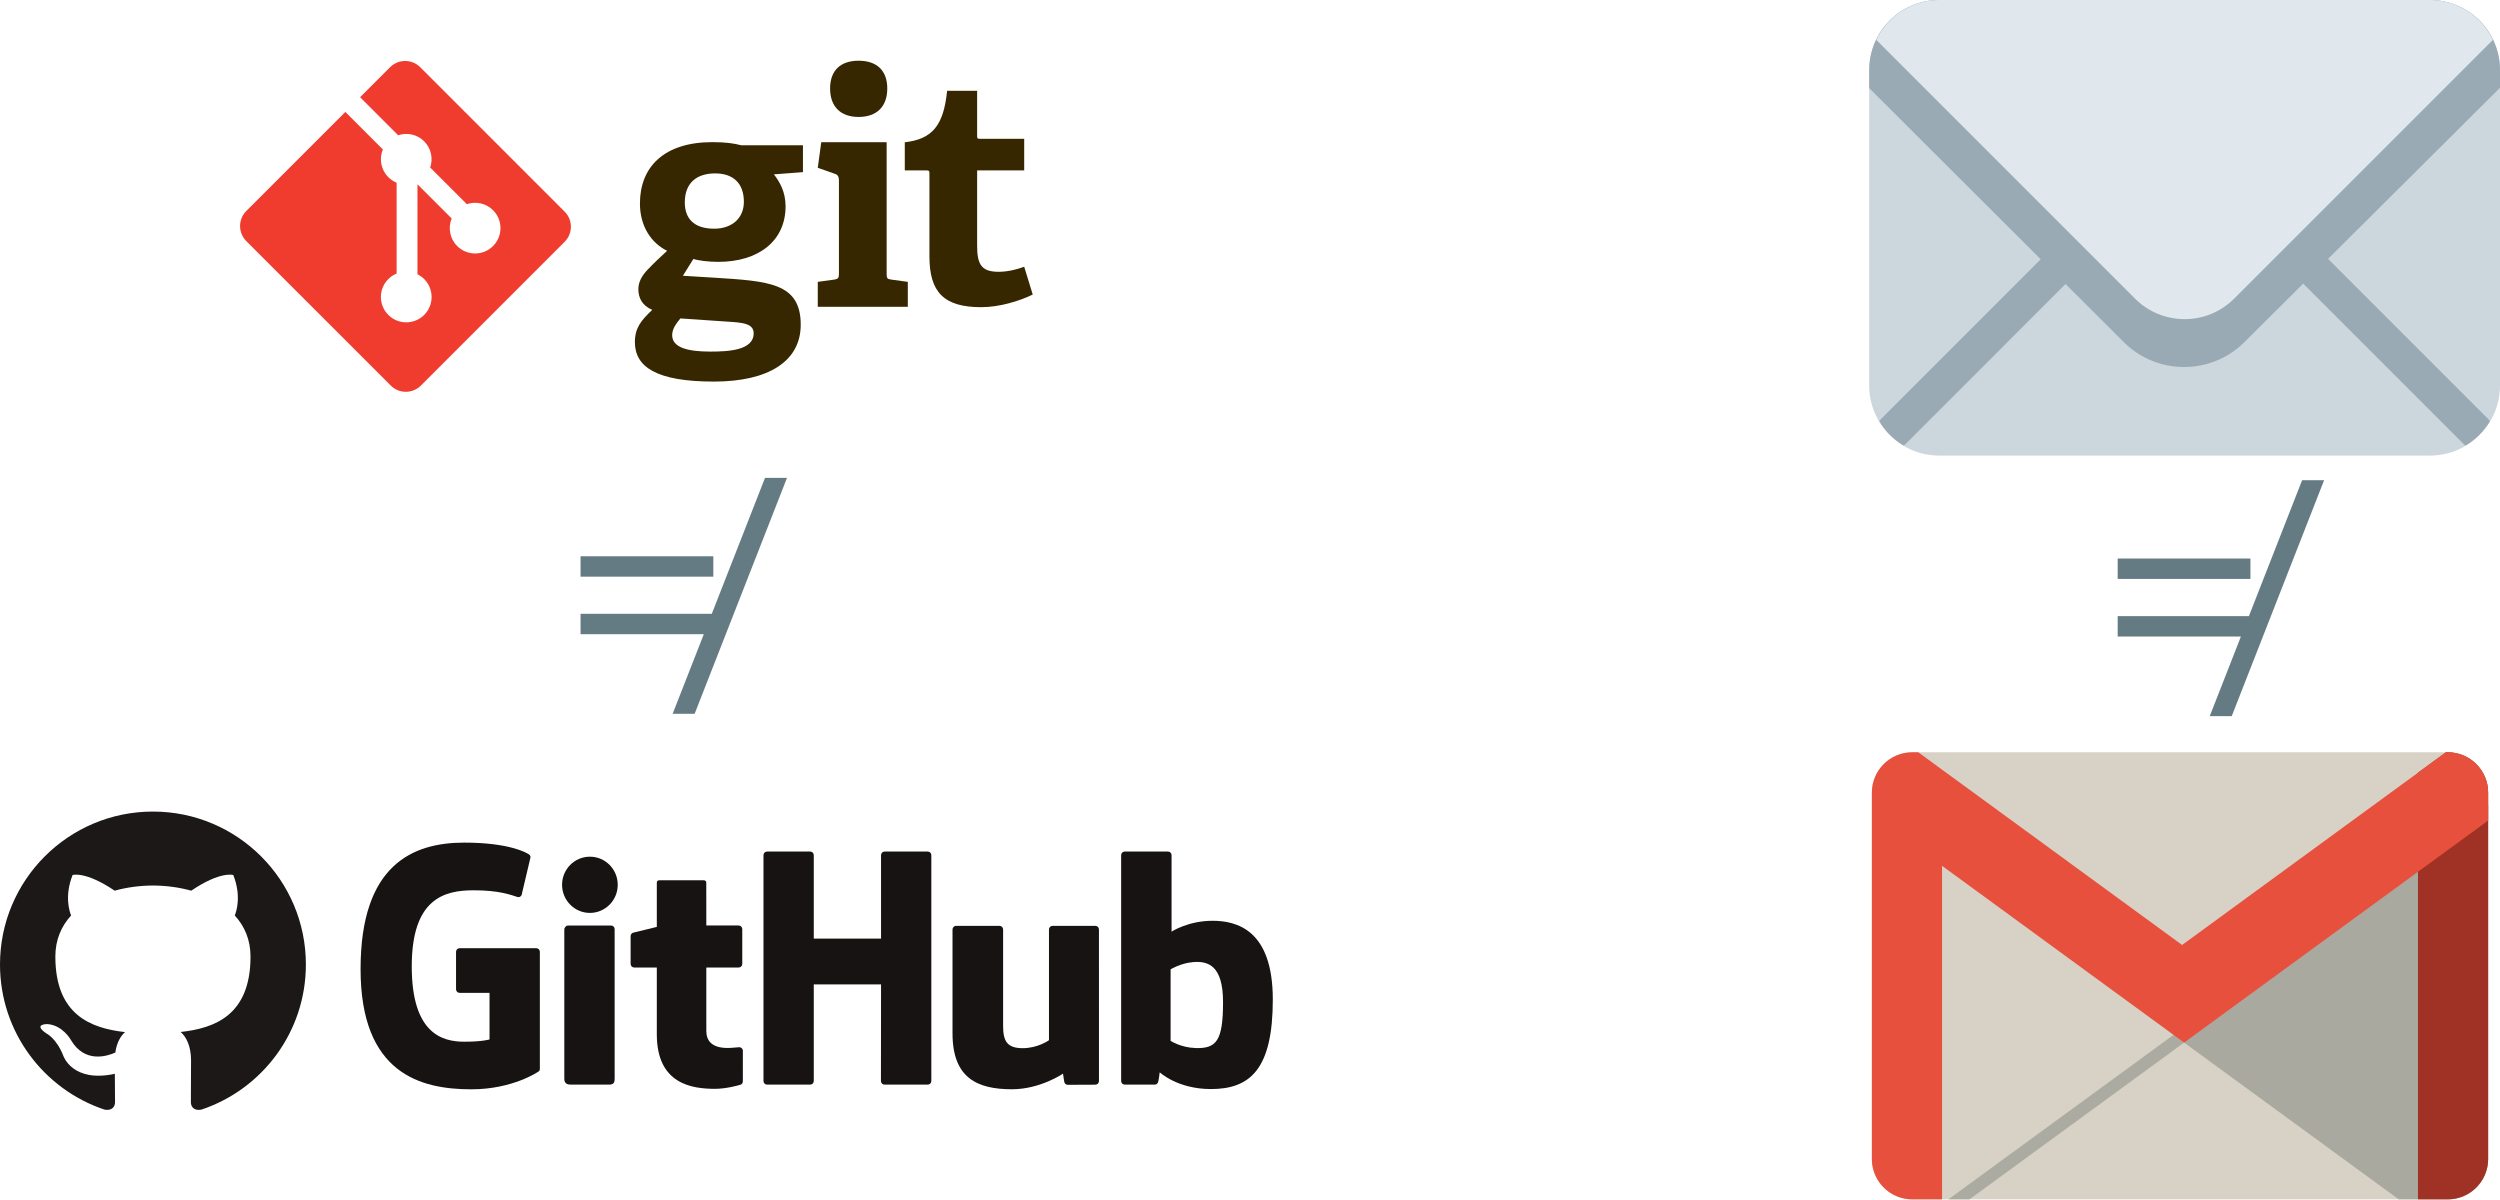
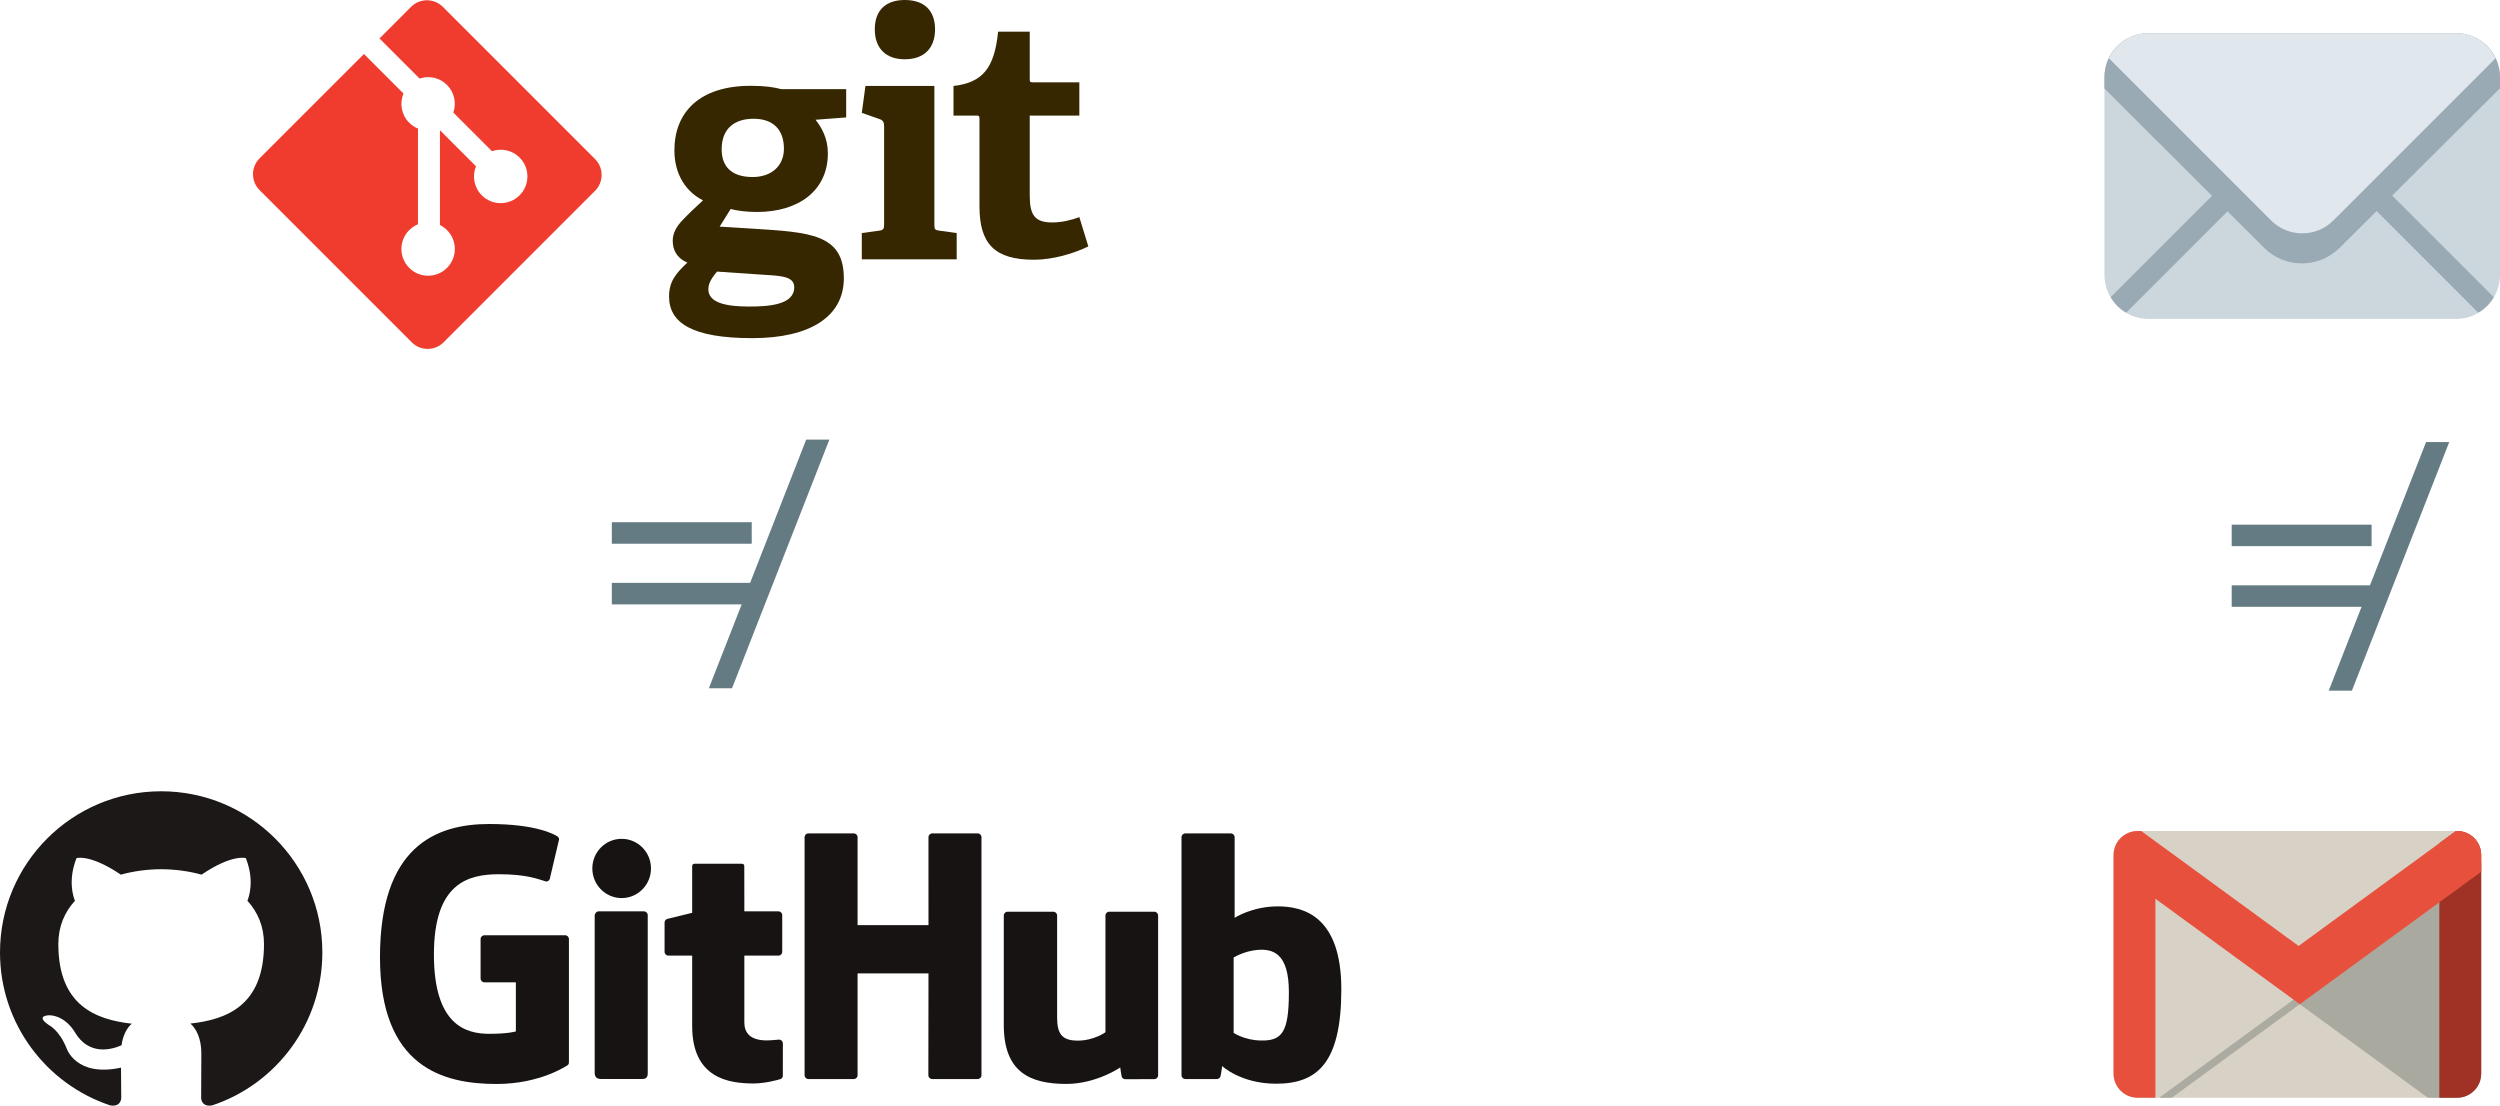
- <svg xmlns="http://www.w3.org/2000/svg" width="194.59" height="93.353" viewBox="0 0 194.59 93.353" version="1.1" id="svg8">
+ <svg xmlns="http://www.w3.org/2000/svg" width="184.649" height="81.665" viewBox="0 0 184.649 81.665" version="1.1" id="svg8">
  <defs id="defs2">
    <clipPath id="clipPath560" clipPathUnits="userSpaceOnUse">
      <path id="path558" d="M 0,308.302 H 308.302 V 0 H 0 Z" />
    </clipPath>
  </defs>
-   <g transform="matrix(1.992008,0,0,1.992008,-6.712177,-105.6534)" id="g1018" style="stroke-width:1.9">
+   <g transform="matrix(1.992008,0,0,1.992008,-6.712177,-110.379)" id="g1018" style="stroke-width:1.9">
    <g transform="matrix(0.1418345,0,0,-0.1418345,12.7501,68.34766)" id="g37" style="stroke-width:4.725">
      <g transform="scale(0.1)" id="g39" style="stroke-width:4.725">
        <path id="path41" style="fill:#362701;fill-opacity:1;fill-rule:nonzero;stroke:none;stroke-width:4.725" d="m 1308.73,601.652 c -47.88,0 -83.54,-23.511 -83.54,-80.093 0,-42.633 23.5,-72.227 80.96,-72.227 48.7,0 81.78,28.695 81.78,73.988 0,51.328 -29.6,78.332 -79.2,78.332 z M 1213,202.133 c -11.33,-13.906 -22.62,-28.68 -22.62,-46.117 0,-34.786 44.36,-45.254 105.3,-45.254 50.48,0 119.24,3.535 119.24,50.468 0,27.895 -33.08,29.622 -74.88,32.243 z m 257.61,396.89 c 15.64,-20.023 32.2,-47.878 32.2,-87.91 0,-96.601 -75.72,-153.164 -185.35,-153.164 -27.88,0 -53.12,3.473 -68.77,7.817 l -28.73,-46.118 85.28,-5.21 c 150.58,-9.594 239.32,-13.954 239.32,-129.661 0,-100.109 -87.88,-156.652 -239.32,-156.652 -157.52,0 -217.57,40.039 -217.57,108.781 0,39.18 17.41,60.02 47.87,88.782 -28.73,12.144 -38.29,33.89 -38.29,57.398 0,19.16 9.56,36.562 25.25,53.109 15.66,16.52 33.06,33.078 53.95,52.219 -42.64,20.883 -74.85,66.141 -74.85,130.555 0,100.074 66.15,168.804 199.28,168.804 37.43,0 60.07,-3.445 80.09,-8.699 h 169.72 v -73.957 l -80.08,-6.094" />
        <path id="path43" style="fill:#362701;fill-opacity:1;fill-rule:nonzero;stroke:none;stroke-width:4.725" d="m 1703.8,757.168 c -49.62,0 -78.33,28.746 -78.33,78.371 0,49.563 28.71,76.563 78.33,76.563 50.48,0 79.2,-27 79.2,-76.563 0,-49.625 -28.72,-78.371 -79.2,-78.371 z M 1591.51,234.156 v 68.719 l 44.4,6.074 c 12.19,1.766 13.92,4.356 13.92,17.442 v 255.867 c 0,9.555 -2.6,15.672 -11.33,18.262 l -46.99,16.55 9.57,70.469 h 180.17 V 326.391 c 0,-13.95 0.84,-15.676 13.93,-17.442 l 44.39,-6.074 v -68.719 h -248.06" />
        <path id="path45" style="fill:#362701;fill-opacity:1;fill-rule:nonzero;stroke:none;stroke-width:4.725" d="m 2183.73,267.895 c -37.44,-18.254 -92.26,-34.793 -141.89,-34.793 -103.56,0 -142.71,41.734 -142.71,140.121 v 228.004 c 0,5.211 0,8.707 -6.99,8.707 h -60.91 v 77.453 c 76.61,8.726 107.05,47.027 116.62,141.886 h 82.69 V 705.648 c 0,-6.07 0,-8.699 6.97,-8.699 h 122.7 V 609.934 H 2030.54 V 401.945 c 0,-51.355 12.2,-71.355 59.17,-71.355 24.4,0 49.61,6.074 70.5,13.914 l 23.52,-76.609" />
        <path id="path47" style="fill:#f03c2e;fill-opacity:1;fill-rule:nonzero;stroke:none;stroke-width:4.725" d="m 894.215,496.285 -397.938,397.91 c -22.898,22.918 -60.066,22.918 -82.996,0 L 330.652,811.559 435.469,706.738 c 24.367,8.227 52.297,2.711 71.711,-16.707 19.515,-19.539 24.992,-47.707 16.558,-72.156 l 101.024,-101.02 c 24.441,8.422 52.64,2.981 72.156,-16.57 27.285,-27.277 27.285,-71.476 0,-98.762 -27.289,-27.293 -71.488,-27.293 -98.789,0 -20.516,20.532 -25.59,50.676 -15.199,75.954 l -94.215,94.218 -0.008,-247.929 c 6.652,-3.293 12.93,-7.688 18.473,-13.207 27.277,-27.274 27.277,-71.465 0,-98.782 -27.285,-27.273 -71.504,-27.273 -98.762,0 -27.281,27.317 -27.281,71.508 0,98.782 6.742,6.73 14.543,11.824 22.867,15.238 v 250.23 c -8.324,3.403 -16.113,8.461 -22.867,15.239 -20.664,20.648 -25.641,50.976 -15.043,76.351 L 290.051,770.961 17.199,498.125 c -22.926,-22.937 -22.926,-60.105 0,-83.027 L 415.133,17.188 c 22.91,-22.918 60.066,-22.918 83.008,0 L 894.215,413.254 c 22.918,22.93 22.918,60.109 0,83.031" />
      </g>
    </g>
    <g transform="matrix(0.09896204,0,0,-0.09896204,154.8873,124.0316)" id="g246" style="stroke-width:6.772">
      <g id="g902" transform="translate(-756.2343,-157.1002)" style="stroke-width:6.772">
        <g id="g776" transform="matrix(2.834646,0,0,-2.834646,-1247.371,766.173)" style="stroke-width:6.772">
          <path id="path169" style="fill:#161312;fill-opacity:1;fill-rule:nonzero;stroke:none;stroke-width:0.239" d="m 241.399,93.869 h -10.678 c -0.276,0 -0.499,0.224 -0.499,0.5 v 5.22 c 0,0.276 0.223,0.5 0.499,0.5 h 4.165 v 6.486 c 0,0 -0.935,0.319 -3.521,0.319 -3.05,0 -7.312,-1.115 -7.312,-10.486 0,-9.373 4.438,-10.606 8.604,-10.606 3.606,0 5.16,0.635 6.149,0.941 0.311,0.095 0.598,-0.214 0.598,-0.49 l 1.191,-5.044 c 0,-0.129 -0.044,-0.284 -0.191,-0.39 -0.401,-0.286 -2.851,-1.657 -9.039,-1.657 -7.128,0 -14.44,3.032 -14.44,17.611 0,14.579 8.371,16.751 15.426,16.751 5.841,0 9.384,-2.496 9.384,-2.496 0.146,-0.081 0.162,-0.285 0.162,-0.379 V 94.369 c 0,-0.276 -0.223,-0.5 -0.499,-0.5" />
          <path id="path171" style="fill:#161312;fill-opacity:1;fill-rule:nonzero;stroke:none;stroke-width:0.239" d="m 296.427,80.908 c 0,-0.278 -0.22,-0.502 -0.496,-0.502 h -6.012 c -0.274,0 -0.498,0.224 -0.498,0.502 0,0.001 0.002,11.619 0.002,11.619 h -9.372 V 80.908 c 0,-0.278 -0.221,-0.502 -0.496,-0.502 h -6.012 c -0.273,0 -0.497,0.224 -0.497,0.502 V 112.368 c 0,0.278 0.223,0.503 0.497,0.503 h 6.012 c 0.275,0 0.496,-0.226 0.496,-0.503 V 98.912 h 9.372 c 0,0 -0.017,13.455 -0.017,13.456 0,0.278 0.223,0.503 0.498,0.503 h 6.026 c 0.276,0 0.496,-0.226 0.496,-0.503 V 80.908" />
          <path id="path173" style="fill:#161312;fill-opacity:1;fill-rule:nonzero;stroke:none;stroke-width:0.239" d="m 252.744,85.036 c 0,-2.165 -1.735,-3.914 -3.877,-3.914 -2.139,0 -3.876,1.749 -3.876,3.914 0,2.163 1.737,3.917 3.876,3.917 2.141,0 3.877,-1.754 3.877,-3.917" />
          <path id="path175" style="fill:#161312;fill-opacity:1;fill-rule:nonzero;stroke:none;stroke-width:0.239" d="m 252.314,105.732 c 0,-0.806 0,-14.522 0,-14.522 0,-0.276 -0.223,-0.501 -0.497,-0.501 h -5.993 c -0.275,0 -0.521,0.284 -0.521,0.559 0,0 0,17.475 0,20.806 0,0.611 0.381,0.793 0.874,0.793 0,0 2.558,0 5.4,0 0.593,0 0.738,-0.291 0.738,-0.803 0,-1.115 0,-5.484 0,-6.332" />
          <path id="path177" style="fill:#161312;fill-opacity:1;fill-rule:nonzero;stroke:none;stroke-width:0.239" d="m 319.275,90.756 h -5.966 c -0.273,0 -0.496,0.226 -0.496,0.503 v 15.426 c 0,0 -1.516,1.109 -3.667,1.109 -2.151,0 -2.722,-0.976 -2.722,-3.083 0,-2.109 0,-13.452 0,-13.452 0,-0.277 -0.222,-0.503 -0.496,-0.503 h -6.055 c -0.273,0 -0.497,0.226 -0.497,0.503 0,0 0,8.215 0,14.471 0,6.257 3.487,7.787 8.284,7.787 3.936,0 7.108,-2.174 7.108,-2.174 0,0 0.151,1.146 0.219,1.282 0.068,0.135 0.246,0.272 0.439,0.272 l 3.852,-0.017 c 0.273,0 0.497,-0.226 0.497,-0.502 l -0.002,-21.119 c 0,-0.277 -0.223,-0.503 -0.498,-0.503" />
          <path id="path179" style="fill:#161312;fill-opacity:1;fill-rule:nonzero;stroke:none;stroke-width:0.239" d="m 333.228,107.775 c -2.069,-0.063 -3.473,-1.002 -3.473,-1.002 v -9.963 c 0,0 1.385,-0.849 3.084,-1 2.148,-0.192 4.219,0.456 4.219,5.582 0,5.404 -0.934,6.471 -3.829,6.384 z m 2.353,-17.725 c -3.388,0 -5.693,1.512 -5.693,1.512 V 80.908 c 0,-0.278 -0.222,-0.502 -0.496,-0.502 h -6.029 c -0.274,0 -0.497,0.224 -0.497,0.502 V 112.368 c 0,0.278 0.223,0.503 0.497,0.503 7e-4,0 4.182,0 4.183,0 0.188,0 0.331,-0.097 0.436,-0.267 0.104,-0.169 0.254,-1.451 0.254,-1.451 0,0 2.465,2.336 7.132,2.336 5.479,0 8.622,-2.779 8.622,-12.476 0,-9.698 -5.019,-10.965 -8.41,-10.965" />
          <path id="path181" style="fill:#161312;fill-opacity:1;fill-rule:nonzero;stroke:none;stroke-width:0.239" d="m 269.594,90.706 h -4.51 c 0,0 -0.007,-5.957 -0.007,-5.958 0,-0.226 -0.116,-0.338 -0.377,-0.338 h -6.145 c -0.239,0 -0.367,0.105 -0.367,0.335 v 6.157 c 0,0 -3.08,0.743 -3.288,0.804 -0.207,0.06 -0.36,0.251 -0.36,0.479 v 3.869 c 0,0.278 0.222,0.503 0.497,0.503 h 3.151 c 0,0 0,4.047 0,9.308 0,6.913 4.849,7.592 8.121,7.592 1.495,0 3.284,-0.48 3.579,-0.589 0.179,-0.066 0.282,-0.251 0.282,-0.451 l 0.005,-4.256 c 0,-0.277 -0.235,-0.502 -0.498,-0.502 -0.263,0 -0.935,0.107 -1.627,0.107 -2.215,0 -2.966,-1.03 -2.966,-2.363 0,-1.332 -3.5e-4,-8.845 -3.5e-4,-8.845 h 4.51 c 0.275,0 0.497,-0.224 0.497,-0.503 v -4.846 c 0,-0.278 -0.223,-0.501 -0.497,-0.501" />
        </g>
        <path d="m -714.447,554.037 c -33.347,0 -60.388,-27.036 -60.388,-60.388 0,-26.681 17.303,-49.317 41.297,-57.302 3.018,-0.559 4.126,1.31 4.126,2.905 0,1.44 -0.056,6.197 -0.082,11.243 -16.8,-3.653 -20.345,7.125 -20.345,7.125 -2.747,6.98 -6.705,8.836 -6.705,8.836 -5.479,3.748 0.413,3.671 0.413,3.671 6.064,-0.425 9.257,-6.224 9.257,-6.224 5.386,-9.231 14.127,-6.562 17.573,-5.019 0.542,3.903 2.107,6.568 3.834,8.075 -13.413,1.527 -27.513,6.705 -27.513,29.844 0,6.593 2.359,11.98 6.222,16.209 -0.627,1.522 -2.694,7.663 0.585,15.981 0,0 5.071,1.623 16.611,-6.19 4.817,1.338 9.983,2.009 15.115,2.032 5.132,-0.023 10.302,-0.694 15.128,-2.032 11.526,7.813 16.59,6.19 16.59,6.19 3.287,-8.318 1.219,-14.459 0.592,-15.981 3.872,-4.229 6.215,-9.616 6.215,-16.209 0,-23.194 -14.127,-28.301 -27.574,-29.796 2.166,-1.874 4.096,-5.549 4.096,-11.183 0,-8.08 -0.07,-14.583 -0.07,-16.572 0,-1.607 1.087,-3.49 4.148,-2.897 23.981,7.994 41.262,30.622 41.262,57.294 0,33.352 -27.037,60.388 -60.387,60.388" style="fill:#1b1817;fill-opacity:1;fill-rule:evenodd;stroke:none;stroke-width:0.677" id="path787" />
      </g>
    </g>
    <text xml:space="preserve" style="font-style:normal;font-variant:normal;font-weight:normal;font-stretch:normal;font-size:11.289px;line-height:120%;font-family:'Source Sans Pro';-inkscape-font-specification:'Source Sans Pro, Normal';text-align:start;letter-spacing:0px;word-spacing:0px;writing-mode:lr-tb;text-anchor:start;fill:#657b83;fill-opacity:1;stroke:none;stroke-width:0.503px;stroke-linecap:butt;stroke-linejoin:miter;stroke-opacity:1" x="25.431" y="80.274" id="text736">
      <tspan id="tspan734" x="25.431" y="80.274" style="font-size:11.289px;fill:#657b83;stroke-width:0.503px">≠</tspan>
    </text>
  </g>
-   <g transform="matrix(1.992008,0,0,1.992008,4.467422,-106.5784)" id="g1046" style="stroke-width:1.9">
-     <g transform="matrix(0.104241,0,0,-0.104241,66.87022,107.701)" id="g552" style="stroke-width:6.429">
-       <g id="g554" style="stroke-width:6.429">
-         <g clip-path="url(#clipPath560)" id="g556" style="stroke-width:6.429">
-           <g transform="translate(269.656,85.4962)" id="g562" style="stroke-width:6.429">
-             <path id="path564" style="fill:#d7d2c5;fill-opacity:1;fill-rule:nonzero;stroke:none;stroke-width:6.429" d="m 0,0 c 0,-8.36 -6.777,-15.136 -15.136,-15.136 h -200.737 c -8.36,0 -15.137,6.776 -15.137,15.136 v 137.308 c 0,8.36 6.777,15.137 15.137,15.137 H -15.136 C -6.777,152.445 0,145.668 0,137.308 Z" />
+   <g transform="matrix(1.992008,0,0,1.992008,4.467422,-111.304)" id="g1046" style="stroke-width:1.9">
+     <g transform="matrix(0.05900989,0,0,-0.05900989,73.84265,100.7285)" id="g552" style="stroke-width:11.358">
+       <g id="g554" style="stroke-width:11.358">
+         <g clip-path="url(#clipPath560)" id="g556" style="stroke-width:11.358">
+           <g transform="translate(269.656,85.4962)" id="g562" style="stroke-width:11.358">
+             <path id="path564" style="fill:#d7d2c5;fill-opacity:1;fill-rule:nonzero;stroke:none;stroke-width:11.358" d="m 0,0 c 0,-8.36 -6.777,-15.136 -15.136,-15.136 h -200.737 c -8.36,0 -15.137,6.776 -15.137,15.136 v 137.308 c 0,8.36 6.777,15.137 15.137,15.137 H -15.136 C -6.777,152.445 0,145.668 0,137.308 Z" />
          </g>
-           <g transform="translate(269.6549,218.1359)" id="g566" style="stroke-width:6.429">
-             <path id="path568" style="fill:#aaa99f;fill-opacity:1;fill-rule:nonzero;stroke:none;stroke-width:6.429" d="m 0,0 v -132.638 c 0,-8.363 -6.773,-15.136 -15.136,-15.136 h -18.386 l -84.406,61.648 z" />
+           <g transform="translate(269.6549,218.1359)" id="g566" style="stroke-width:11.358">
+             <path id="path568" style="fill:#aaa99f;fill-opacity:1;fill-rule:nonzero;stroke:none;stroke-width:11.358" d="m 0,0 v -132.638 c 0,-8.363 -6.773,-15.136 -15.136,-15.136 h -18.386 l -84.406,61.648 z" />
          </g>
-           <g transform="translate(75.2354,70.3598)" id="g570" style="stroke-width:6.429">
-             <path id="path572" style="fill:#acaba1;fill-opacity:1;fill-rule:nonzero;stroke:none;stroke-width:6.429" d="m 0,0 194.421,141.995 v 5.784 L -7.919,0 Z" />
+           <g transform="translate(75.2354,70.3598)" id="g570" style="stroke-width:11.358">
+             <path id="path572" style="fill:#acaba1;fill-opacity:1;fill-rule:nonzero;stroke:none;stroke-width:11.358" d="m 0,0 194.421,141.995 v 5.784 L -7.919,0 Z" />
          </g>
-           <g transform="translate(269.6549,222.8064)" id="g574" style="stroke-width:6.429">
-             <path id="path576" style="fill:#9f3224;fill-opacity:1;fill-rule:nonzero;stroke:none;stroke-width:6.429" d="m 0,0 v -137.308 c 0,-1.481 -0.211,-2.914 -0.616,-4.271 -1.838,-6.282 -7.639,-10.866 -14.52,-10.866 H -26.31 V 7.476 l 0.724,0.53 9.763,7.13 h 0.687 C -6.773,15.136 0,8.357 0,0" />
+           <g transform="translate(269.6549,222.8064)" id="g574" style="stroke-width:11.358">
+             <path id="path576" style="fill:#9f3224;fill-opacity:1;fill-rule:nonzero;stroke:none;stroke-width:11.358" d="m 0,0 v -137.308 c 0,-1.481 -0.211,-2.914 -0.616,-4.271 -1.838,-6.282 -7.639,-10.866 -14.52,-10.866 H -26.31 V 7.476 l 0.724,0.53 9.763,7.13 h 0.687 C -6.773,15.136 0,8.357 0,0" />
          </g>
-           <g transform="translate(254.5186,237.9427)" id="g578" style="stroke-width:6.429">
-             <path id="path580" style="fill:#e8503e;fill-opacity:1;fill-rule:nonzero;stroke:none;stroke-width:6.429" d="m 0,0 h -0.687 l -9.763,-7.13 -0.724,-0.53 -88.407,-64.567 -89.98,65.718 -8.914,6.509 h -2.26 c -8.363,0 -15.136,-6.779 -15.136,-15.136 v -8.212 -129.097 c 0,-1.481 0.21,-2.913 0.616,-4.27 1.838,-6.282 7.638,-10.866 14.52,-10.866 h 11.174 V -42.56 l 65.302,-47.696 21.467,-15.677 3.957,-2.892 24.683,18.023 62.978,45.998 0.724,0.53 25.586,18.683 v 10.455 C 15.136,-6.779 8.363,0 0,0" />
+           <g transform="translate(254.5186,237.9427)" id="g578" style="stroke-width:11.358">
+             <path id="path580" style="fill:#e8503e;fill-opacity:1;fill-rule:nonzero;stroke:none;stroke-width:11.358" d="m 0,0 h -0.687 l -9.763,-7.13 -0.724,-0.53 -88.407,-64.567 -89.98,65.718 -8.914,6.509 h -2.26 c -8.363,0 -15.136,-6.779 -15.136,-15.136 v -8.212 -129.097 c 0,-1.481 0.21,-2.913 0.616,-4.27 1.838,-6.282 7.638,-10.866 14.52,-10.866 h 11.174 V -42.56 l 65.302,-47.696 21.467,-15.677 3.957,-2.892 24.683,18.023 62.978,45.998 0.724,0.53 25.586,18.683 v 10.455 C 15.136,-6.779 8.363,0 0,0" />
          </g>
        </g>
      </g>
    </g>
-     <g id="g953" transform="matrix(2.070176,0,0,2.070176,-194.2901,-84.32626)" style="stroke-width:0.918">
-       <g id="g20" transform="matrix(0.3307292,0,0,-0.3307292,139.9557,73.85454)" style="stroke-width:0.918">
-         <path d="m 0,0 c 0,-2.209 -1.791,-4 -4,-4 h -28 c -2.209,0 -4,1.791 -4,4 v 18 c 0,2.209 1.791,4 4,4 h 28 c 2.209,0 4,-1.791 4,-4 z" style="fill:#ccd6dd;fill-opacity:1;fill-rule:nonzero;stroke:none;stroke-width:0.918" id="path22" />
+     <g id="g953" transform="matrix(1.231866,0,0,1.231866,-81.9543,-24.90849)" style="stroke-width:1.542">
+       <g id="g20" transform="matrix(0.3307292,0,0,-0.3307292,139.9557,73.85454)" style="stroke-width:1.542">
+         <path d="m 0,0 c 0,-2.209 -1.791,-4 -4,-4 h -28 c -2.209,0 -4,1.791 -4,4 v 18 c 0,2.209 1.791,4 4,4 h 28 c 2.209,0 4,-1.791 4,-4 z" style="fill:#ccd6dd;fill-opacity:1;fill-rule:nonzero;stroke:none;stroke-width:1.542" id="path22" />
      </g>
-       <g id="g24" transform="matrix(0.3307292,0,0,-0.3307292,132.0016,70.75749)" style="stroke-width:0.918">
-         <path d="m 0,0 -11.313,-11.314 c -0.027,-0.027 -0.037,-0.062 -0.06,-0.09 0.34,-0.571 0.814,-1.043 1.384,-1.384 0.029,0.023 0.063,0.033 0.09,0.059 L 1.415,-1.414 c 0.39,0.391 0.39,1.022 0,1.414 C 1.023,0.391 0.391,0.391 0,0" style="fill:#99aab5;fill-opacity:1;fill-rule:nonzero;stroke:none;stroke-width:0.918" id="path26" />
+       <g id="g24" transform="matrix(0.3307292,0,0,-0.3307292,132.0016,70.75749)" style="stroke-width:1.542">
+         <path d="m 0,0 -11.313,-11.314 c -0.027,-0.027 -0.037,-0.062 -0.06,-0.09 0.34,-0.571 0.814,-1.043 1.384,-1.384 0.029,0.023 0.063,0.033 0.09,0.059 L 1.415,-1.414 c 0.39,0.391 0.39,1.022 0,1.414 C 1.023,0.391 0.391,0.391 0,0" style="fill:#99aab5;fill-opacity:1;fill-rule:nonzero;stroke:none;stroke-width:1.542" id="path26" />
      </g>
-       <g id="g28" transform="matrix(0.3307292,0,0,-0.3307292,139.7648,74.52922)" style="stroke-width:0.918">
-         <path d="m 0,0 c -0.021,0.028 -0.033,0.063 -0.06,0.09 l -11.312,11.314 c -0.392,0.391 -1.024,0.391 -1.415,0 -0.391,-0.391 -0.391,-1.023 0,-1.414 L -1.474,-1.324 c 0.027,-0.027 0.062,-0.037 0.09,-0.06 C -0.812,-1.044 -0.34,-0.57 0,0" style="fill:#99aab5;fill-opacity:1;fill-rule:nonzero;stroke:none;stroke-width:0.918" id="path30" />
+       <g id="g28" transform="matrix(0.3307292,0,0,-0.3307292,139.7648,74.52922)" style="stroke-width:1.542">
+         <path d="m 0,0 c -0.021,0.028 -0.033,0.063 -0.06,0.09 l -11.312,11.314 c -0.392,0.391 -1.024,0.391 -1.415,0 -0.391,-0.391 -0.391,-1.023 0,-1.414 L -1.474,-1.324 c 0.027,-0.027 0.062,-0.037 0.09,-0.06 C -0.812,-1.044 -0.34,-0.57 0,0" style="fill:#99aab5;fill-opacity:1;fill-rule:nonzero;stroke:none;stroke-width:1.542" id="path30" />
      </g>
-       <g id="g32" transform="matrix(0.3307292,0,0,-0.3307292,138.6328,66.5785)" style="stroke-width:0.918">
-         <path d="m 0,0 h -28 c -2.209,0 -4,-1.791 -4,-4 v -1.03 l 14.528,-14.495 c 1.894,-1.894 4.988,-1.894 6.884,0 L 4,-5.009 V -4 C 4,-1.791 2.209,0 0,0" style="fill:#99aab5;fill-opacity:1;fill-rule:nonzero;stroke:none;stroke-width:0.918" id="path34" />
+       <g id="g32" transform="matrix(0.3307292,0,0,-0.3307292,138.6328,66.5785)" style="stroke-width:1.542">
+         <path d="m 0,0 h -28 c -2.209,0 -4,-1.791 -4,-4 v -1.03 l 14.528,-14.495 c 1.894,-1.894 4.988,-1.894 6.884,0 L 4,-5.009 V -4 C 4,-1.791 2.209,0 0,0" style="fill:#99aab5;fill-opacity:1;fill-rule:nonzero;stroke:none;stroke-width:1.542" id="path34" />
      </g>
-       <g id="g36" transform="matrix(0.3307292,0,0,-0.3307292,138.6328,66.5785)" style="stroke-width:0.918">
-         <path d="m 0,0 h -28 c -1.588,0 -2.949,-0.934 -3.595,-2.275 l 14.766,-14.767 c 1.562,-1.562 4.096,-1.562 5.657,0 L 3.595,-2.275 C 2.949,-0.934 1.589,0 0,0" style="fill:#e1e8ed;fill-opacity:1;fill-rule:nonzero;stroke:none;stroke-width:0.918" id="path38" />
+       <g id="g36" transform="matrix(0.3307292,0,0,-0.3307292,138.6328,66.5785)" style="stroke-width:1.542">
+         <path d="m 0,0 h -28 c -1.588,0 -2.949,-0.934 -3.595,-2.275 l 14.766,-14.767 c 1.562,-1.562 4.096,-1.562 5.657,0 L 3.595,-2.275 C 2.949,-0.934 1.589,0 0,0" style="fill:#e1e8ed;fill-opacity:1;fill-rule:nonzero;stroke:none;stroke-width:1.542" id="path38" />
      </g>
    </g>
    <text id="text997" y="80.826" x="79.877" style="font-style:normal;font-variant:normal;font-weight:normal;font-stretch:normal;font-size:11.289px;line-height:120%;font-family:'Source Sans Pro';-inkscape-font-specification:'Source Sans Pro, Normal';text-align:start;letter-spacing:0px;word-spacing:0px;writing-mode:lr-tb;text-anchor:start;fill:#657b83;fill-opacity:1;stroke:none;stroke-width:0.503px;stroke-linecap:butt;stroke-linejoin:miter;stroke-opacity:1" xml:space="preserve">
      <tspan style="font-size:11.289px;fill:#657b83;stroke-width:0.503px" y="80.826" x="79.877" id="tspan995">≠</tspan>
    </text>
  </g>
</svg>
